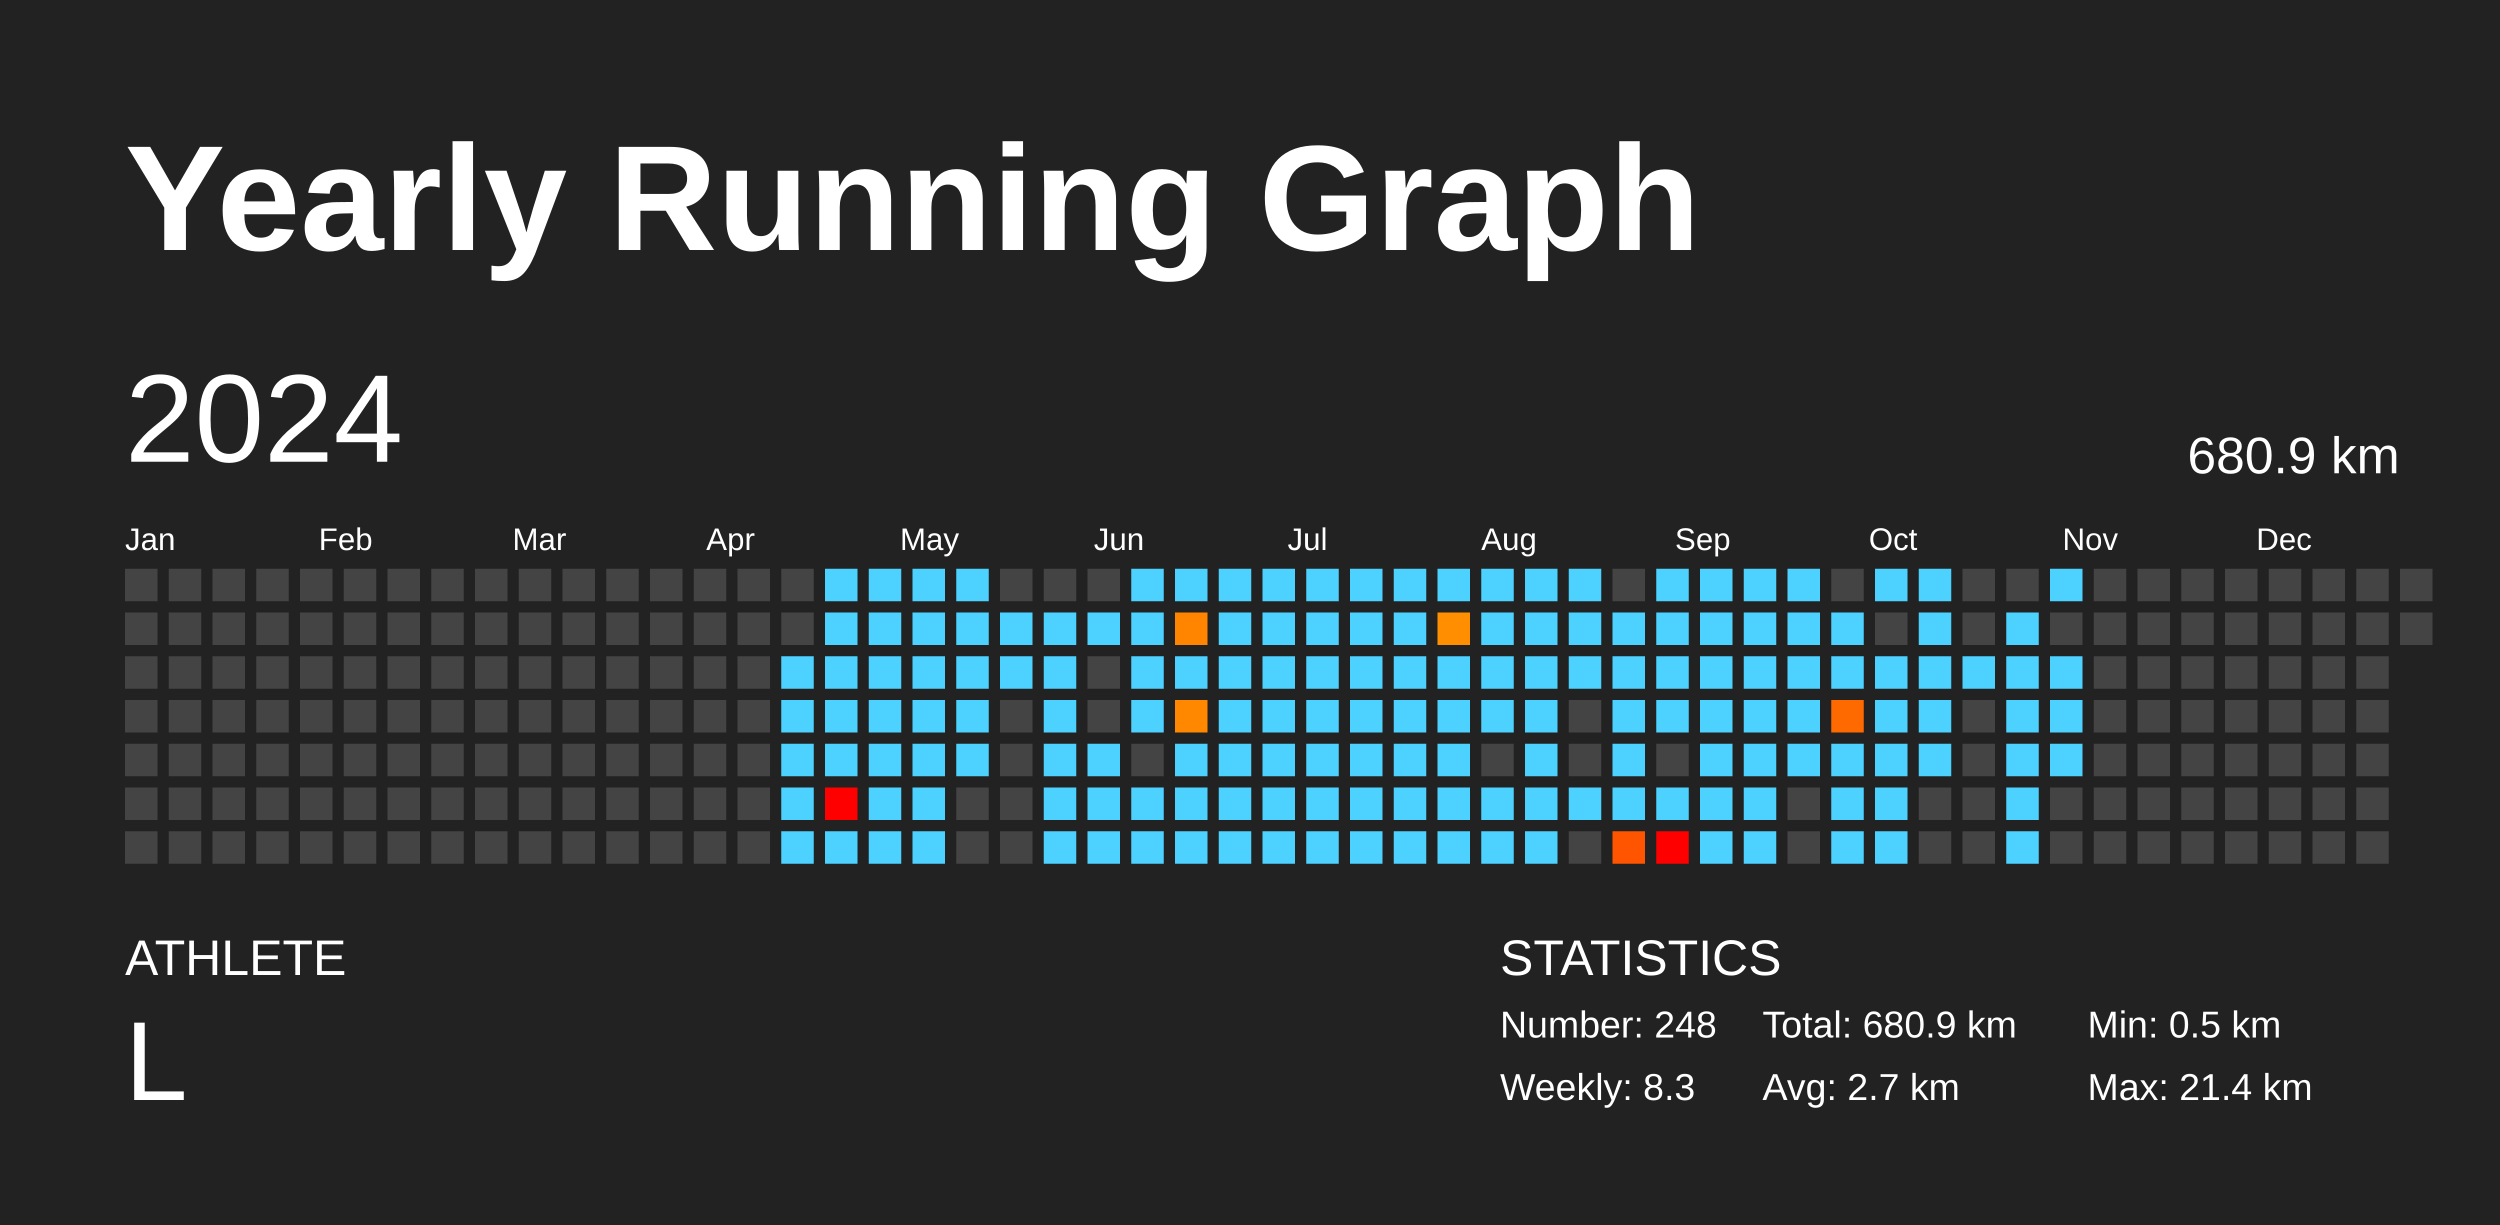
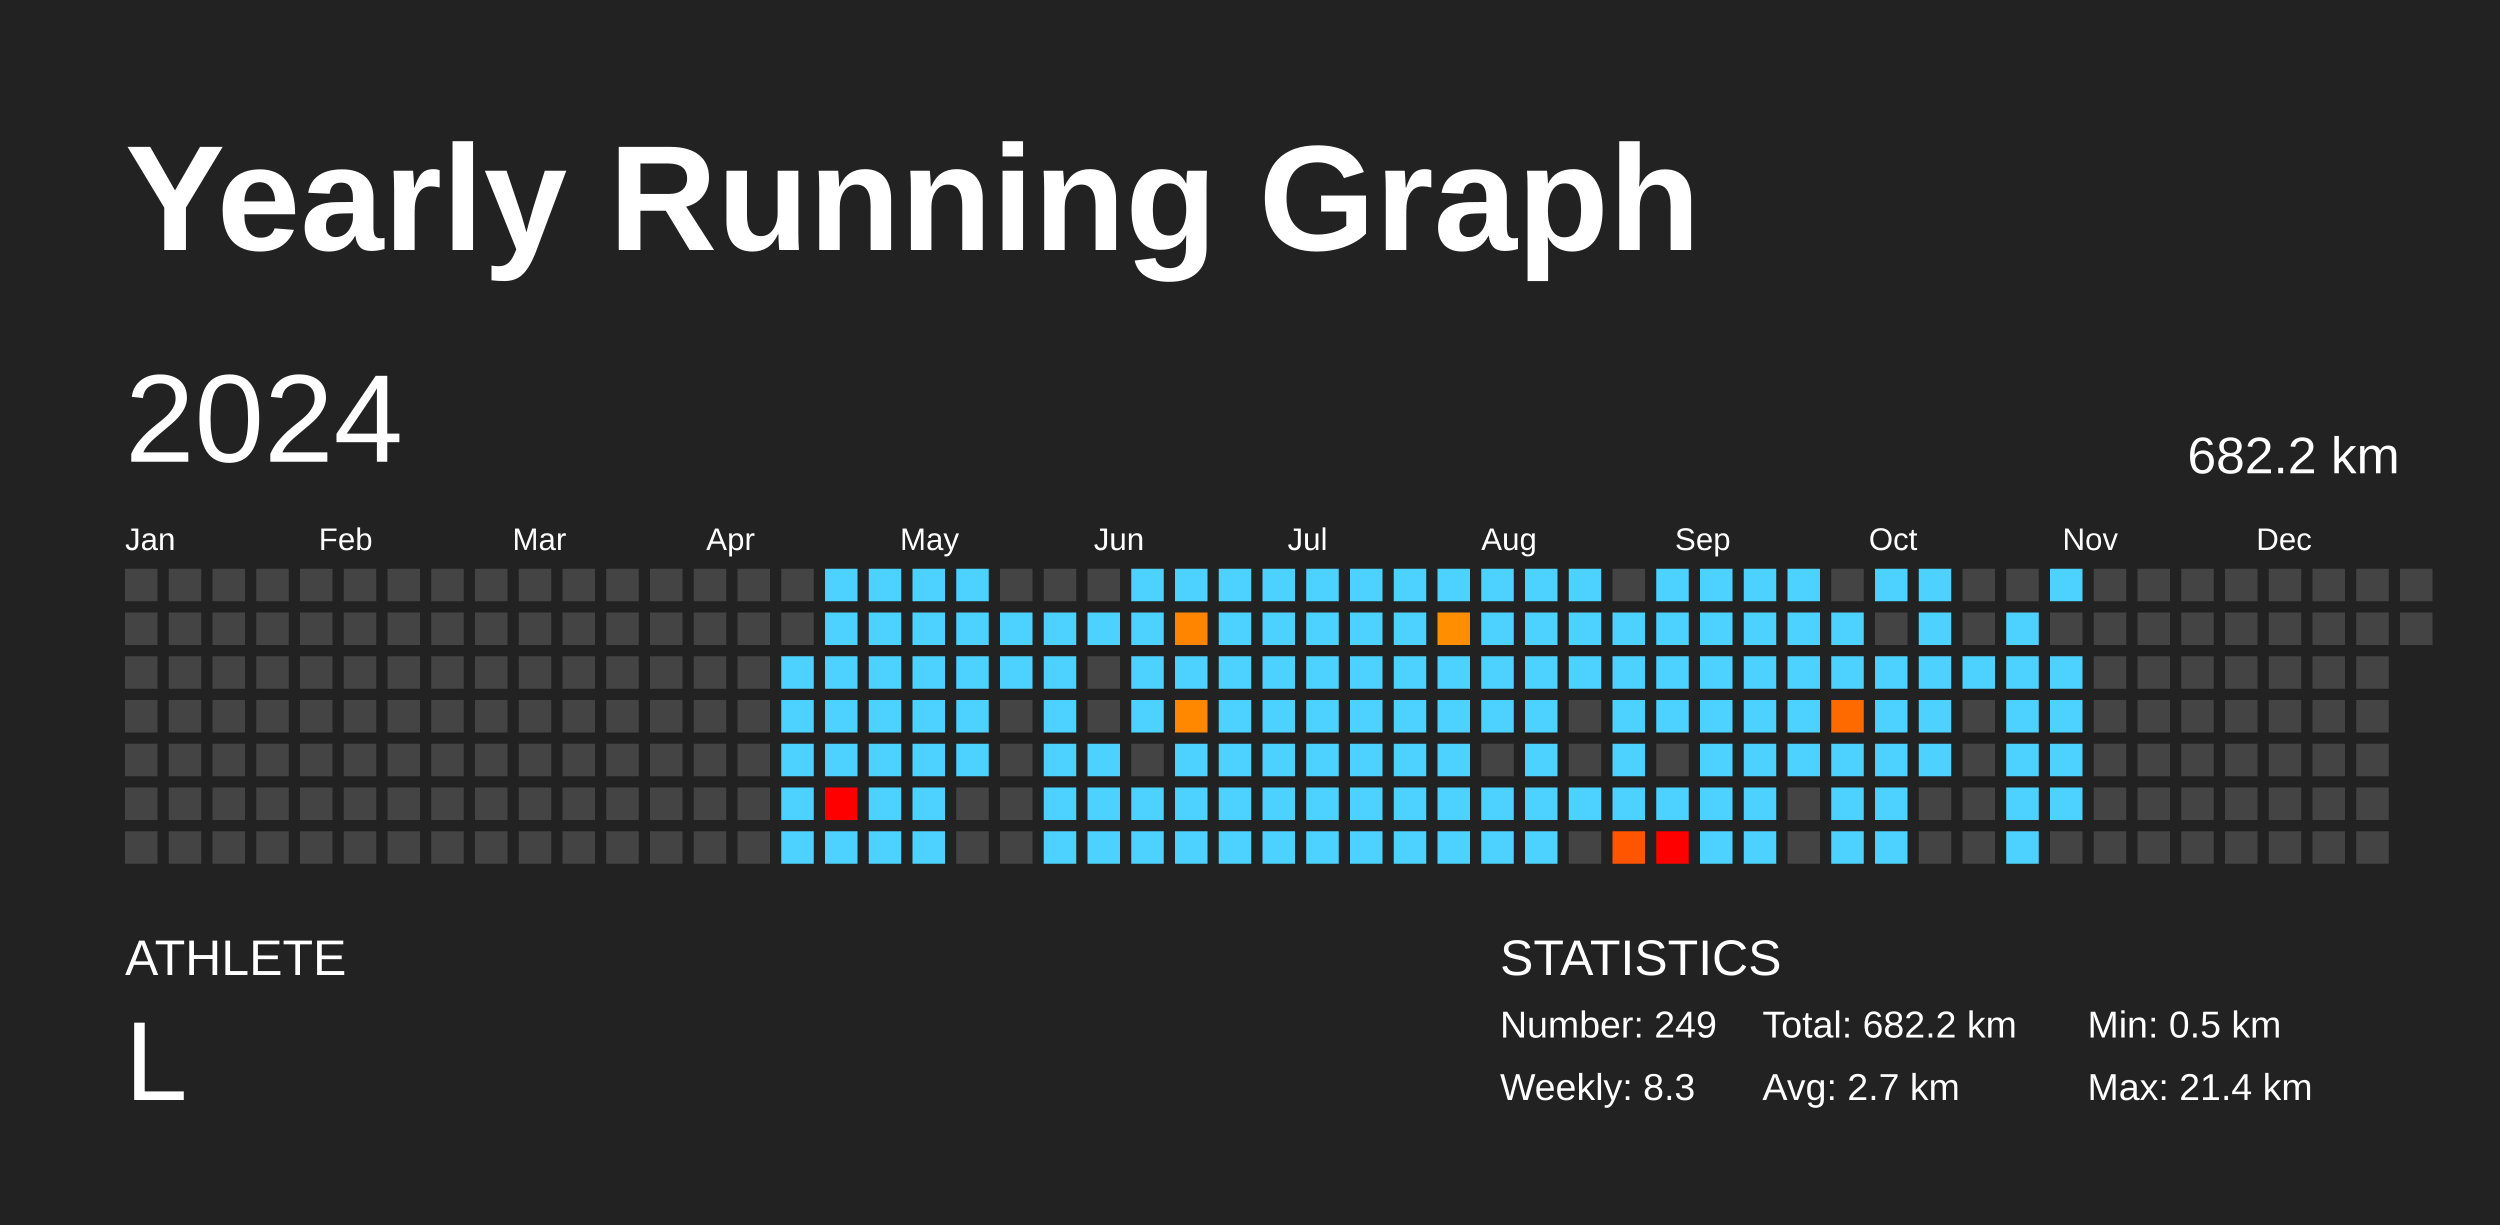
<svg xmlns="http://www.w3.org/2000/svg" baseProfile="full" height="98mm" version="1.1" viewBox="0,0,200,98" width="200mm">
  <defs />
  <rect fill="#222222" height="98" width="200" x="0" y="0" />
  <text fill="#FFFFFF" style="font-size:12px; font-family:Arial; font-weight:bold;" x="10" y="20">Yearly Running Graph</text>
  <text fill="#FFFFFF" style="font-size:4px; font-family:Arial" x="10" y="78">ATHLETE</text>
  <text fill="#FFFFFF" style="font-size:9px; font-family:Arial" x="10" y="88">L</text>
  <text fill="#FFFFFF" style="font-size:4px; font-family:Arial" x="120" y="78">STATISTICS</text>
-   <text fill="#FFFFFF" style="font-size:3px; font-family:Arial" x="120" y="83">Number: 248</text>
+   <text fill="#FFFFFF" style="font-size:3px; font-family:Arial" x="120" y="83">Number: 249</text>
  <text fill="#FFFFFF" style="font-size:3px; font-family:Arial" x="120" y="88">Weekly: 8.3</text>
-   <text fill="#FFFFFF" style="font-size:3px; font-family:Arial" x="141" y="83">Total: 680.9 km</text>
+   <text fill="#FFFFFF" style="font-size:3px; font-family:Arial" x="141" y="83">Total: 682.2 km</text>
  <text fill="#FFFFFF" style="font-size:3px; font-family:Arial" x="141" y="88">Avg: 2.7 km</text>
  <text fill="#FFFFFF" style="font-size:3px; font-family:Arial" x="167" y="83">Min: 0.5 km</text>
  <text fill="#FFFFFF" style="font-size:3px; font-family:Arial" x="167" y="88">Max: 21.4 km</text>
  <text dominant-baseline="hanging" fill="#FFFFFF" style="font-size:10.0px; font-family:Arial;" x="10" y="30">2024</text>
-   <text dominant-baseline="hanging" fill="#FFFFFF" style="font-size:4.125px; font-family:Arial;" x="175" y="35">680.9 km</text>
+   <text dominant-baseline="hanging" fill="#FFFFFF" style="font-size:4.125px; font-family:Arial;" x="175" y="35">682.2 km</text>
  <text fill="#FFFFFF" style="font-size:2.5px; font-family:Arial" x="10.0" y="44">Jan</text>
  <text fill="#FFFFFF" style="font-size:2.5px; font-family:Arial" x="25.5" y="44">Feb</text>
  <text fill="#FFFFFF" style="font-size:2.5px; font-family:Arial" x="41.0" y="44">Mar</text>
  <text fill="#FFFFFF" style="font-size:2.5px; font-family:Arial" x="56.5" y="44">Apr</text>
  <text fill="#FFFFFF" style="font-size:2.5px; font-family:Arial" x="72.0" y="44">May</text>
  <text fill="#FFFFFF" style="font-size:2.5px; font-family:Arial" x="87.5" y="44">Jun</text>
  <text fill="#FFFFFF" style="font-size:2.5px; font-family:Arial" x="103.0" y="44">Jul</text>
  <text fill="#FFFFFF" style="font-size:2.5px; font-family:Arial" x="118.5" y="44">Aug</text>
  <text fill="#FFFFFF" style="font-size:2.5px; font-family:Arial" x="134.0" y="44">Sep</text>
  <text fill="#FFFFFF" style="font-size:2.5px; font-family:Arial" x="149.5" y="44">Oct</text>
  <text fill="#FFFFFF" style="font-size:2.5px; font-family:Arial" x="165.0" y="44">Nov</text>
  <text fill="#FFFFFF" style="font-size:2.5px; font-family:Arial" x="180.5" y="44">Dec</text>
  <rect fill="#444444" height="2.6" width="2.6" x="10.0" y="45.5" />
  <rect fill="#444444" height="2.6" width="2.6" x="10.0" y="49.0" />
  <rect fill="#444444" height="2.6" width="2.6" x="10.0" y="52.5" />
  <rect fill="#444444" height="2.6" width="2.6" x="10.0" y="56.0" />
  <rect fill="#444444" height="2.6" width="2.6" x="10.0" y="59.5" />
  <rect fill="#444444" height="2.6" width="2.6" x="10.0" y="63.0" />
  <rect fill="#444444" height="2.6" width="2.6" x="10.0" y="66.5" />
  <rect fill="#444444" height="2.6" width="2.6" x="13.5" y="45.5" />
  <rect fill="#444444" height="2.6" width="2.6" x="13.5" y="49.0" />
  <rect fill="#444444" height="2.6" width="2.6" x="13.5" y="52.5" />
  <rect fill="#444444" height="2.6" width="2.6" x="13.5" y="56.0" />
  <rect fill="#444444" height="2.6" width="2.6" x="13.5" y="59.5" />
  <rect fill="#444444" height="2.6" width="2.6" x="13.5" y="63.0" />
  <rect fill="#444444" height="2.6" width="2.6" x="13.5" y="66.5" />
  <rect fill="#444444" height="2.6" width="2.6" x="17.0" y="45.5" />
  <rect fill="#444444" height="2.6" width="2.6" x="17.0" y="49.0" />
  <rect fill="#444444" height="2.6" width="2.6" x="17.0" y="52.5" />
  <rect fill="#444444" height="2.6" width="2.6" x="17.0" y="56.0" />
  <rect fill="#444444" height="2.6" width="2.6" x="17.0" y="59.5" />
  <rect fill="#444444" height="2.6" width="2.6" x="17.0" y="63.0" />
  <rect fill="#444444" height="2.6" width="2.6" x="17.0" y="66.5" />
  <rect fill="#444444" height="2.6" width="2.6" x="20.5" y="45.5" />
  <rect fill="#444444" height="2.6" width="2.6" x="20.5" y="49.0" />
  <rect fill="#444444" height="2.6" width="2.6" x="20.5" y="52.5" />
  <rect fill="#444444" height="2.6" width="2.6" x="20.5" y="56.0" />
  <rect fill="#444444" height="2.6" width="2.6" x="20.5" y="59.5" />
  <rect fill="#444444" height="2.6" width="2.6" x="20.5" y="63.0" />
  <rect fill="#444444" height="2.6" width="2.6" x="20.5" y="66.5" />
  <rect fill="#444444" height="2.6" width="2.6" x="24.0" y="45.5" />
  <rect fill="#444444" height="2.6" width="2.6" x="24.0" y="49.0" />
  <rect fill="#444444" height="2.6" width="2.6" x="24.0" y="52.5" />
  <rect fill="#444444" height="2.6" width="2.6" x="24.0" y="56.0" />
  <rect fill="#444444" height="2.6" width="2.6" x="24.0" y="59.5" />
  <rect fill="#444444" height="2.6" width="2.6" x="24.0" y="63.0" />
  <rect fill="#444444" height="2.6" width="2.6" x="24.0" y="66.5" />
  <rect fill="#444444" height="2.6" width="2.6" x="27.5" y="45.5" />
  <rect fill="#444444" height="2.6" width="2.6" x="27.5" y="49.0" />
  <rect fill="#444444" height="2.6" width="2.6" x="27.5" y="52.5" />
  <rect fill="#444444" height="2.6" width="2.6" x="27.5" y="56.0" />
  <rect fill="#444444" height="2.6" width="2.6" x="27.5" y="59.5" />
  <rect fill="#444444" height="2.6" width="2.6" x="27.5" y="63.0" />
  <rect fill="#444444" height="2.6" width="2.6" x="27.5" y="66.5" />
  <rect fill="#444444" height="2.6" width="2.6" x="31.0" y="45.5" />
  <rect fill="#444444" height="2.6" width="2.6" x="31.0" y="49.0" />
  <rect fill="#444444" height="2.6" width="2.6" x="31.0" y="52.5" />
  <rect fill="#444444" height="2.6" width="2.6" x="31.0" y="56.0" />
  <rect fill="#444444" height="2.6" width="2.6" x="31.0" y="59.5" />
  <rect fill="#444444" height="2.6" width="2.6" x="31.0" y="63.0" />
  <rect fill="#444444" height="2.6" width="2.6" x="31.0" y="66.5" />
  <rect fill="#444444" height="2.6" width="2.6" x="34.5" y="45.5" />
  <rect fill="#444444" height="2.6" width="2.6" x="34.5" y="49.0" />
  <rect fill="#444444" height="2.6" width="2.6" x="34.5" y="52.5" />
  <rect fill="#444444" height="2.6" width="2.6" x="34.5" y="56.0" />
  <rect fill="#444444" height="2.6" width="2.6" x="34.5" y="59.5" />
  <rect fill="#444444" height="2.6" width="2.6" x="34.5" y="63.0" />
  <rect fill="#444444" height="2.6" width="2.6" x="34.5" y="66.5" />
  <rect fill="#444444" height="2.6" width="2.6" x="38.0" y="45.5" />
  <rect fill="#444444" height="2.6" width="2.6" x="38.0" y="49.0" />
  <rect fill="#444444" height="2.6" width="2.6" x="38.0" y="52.5" />
  <rect fill="#444444" height="2.6" width="2.6" x="38.0" y="56.0" />
  <rect fill="#444444" height="2.6" width="2.6" x="38.0" y="59.5" />
  <rect fill="#444444" height="2.6" width="2.6" x="38.0" y="63.0" />
  <rect fill="#444444" height="2.6" width="2.6" x="38.0" y="66.5" />
  <rect fill="#444444" height="2.6" width="2.6" x="41.5" y="45.5" />
  <rect fill="#444444" height="2.6" width="2.6" x="41.5" y="49.0" />
  <rect fill="#444444" height="2.6" width="2.6" x="41.5" y="52.5" />
  <rect fill="#444444" height="2.6" width="2.6" x="41.5" y="56.0" />
  <rect fill="#444444" height="2.6" width="2.6" x="41.5" y="59.5" />
  <rect fill="#444444" height="2.6" width="2.6" x="41.5" y="63.0" />
  <rect fill="#444444" height="2.6" width="2.6" x="41.5" y="66.5" />
  <rect fill="#444444" height="2.6" width="2.6" x="45.0" y="45.5" />
  <rect fill="#444444" height="2.6" width="2.6" x="45.0" y="49.0" />
  <rect fill="#444444" height="2.6" width="2.6" x="45.0" y="52.5" />
  <rect fill="#444444" height="2.6" width="2.6" x="45.0" y="56.0" />
  <rect fill="#444444" height="2.6" width="2.6" x="45.0" y="59.5" />
  <rect fill="#444444" height="2.6" width="2.6" x="45.0" y="63.0" />
  <rect fill="#444444" height="2.6" width="2.6" x="45.0" y="66.5" />
  <rect fill="#444444" height="2.6" width="2.6" x="48.5" y="45.5" />
  <rect fill="#444444" height="2.6" width="2.6" x="48.5" y="49.0" />
  <rect fill="#444444" height="2.6" width="2.6" x="48.5" y="52.5" />
  <rect fill="#444444" height="2.6" width="2.6" x="48.5" y="56.0" />
  <rect fill="#444444" height="2.6" width="2.6" x="48.5" y="59.5" />
  <rect fill="#444444" height="2.6" width="2.6" x="48.5" y="63.0" />
  <rect fill="#444444" height="2.6" width="2.6" x="48.5" y="66.5" />
  <rect fill="#444444" height="2.6" width="2.6" x="52.0" y="45.5" />
  <rect fill="#444444" height="2.6" width="2.6" x="52.0" y="49.0" />
  <rect fill="#444444" height="2.6" width="2.6" x="52.0" y="52.5" />
  <rect fill="#444444" height="2.6" width="2.6" x="52.0" y="56.0" />
  <rect fill="#444444" height="2.6" width="2.6" x="52.0" y="59.5" />
  <rect fill="#444444" height="2.6" width="2.6" x="52.0" y="63.0" />
  <rect fill="#444444" height="2.6" width="2.6" x="52.0" y="66.5" />
  <rect fill="#444444" height="2.6" width="2.6" x="55.5" y="45.5" />
  <rect fill="#444444" height="2.6" width="2.6" x="55.5" y="49.0" />
  <rect fill="#444444" height="2.6" width="2.6" x="55.5" y="52.5" />
  <rect fill="#444444" height="2.6" width="2.6" x="55.5" y="56.0" />
  <rect fill="#444444" height="2.6" width="2.6" x="55.5" y="59.5" />
  <rect fill="#444444" height="2.6" width="2.6" x="55.5" y="63.0" />
  <rect fill="#444444" height="2.6" width="2.6" x="55.5" y="66.5" />
  <rect fill="#444444" height="2.6" width="2.6" x="59.0" y="45.5" />
  <rect fill="#444444" height="2.6" width="2.6" x="59.0" y="49.0" />
  <rect fill="#444444" height="2.6" width="2.6" x="59.0" y="52.5" />
  <rect fill="#444444" height="2.6" width="2.6" x="59.0" y="56.0" />
  <rect fill="#444444" height="2.6" width="2.6" x="59.0" y="59.5" />
  <rect fill="#444444" height="2.6" width="2.6" x="59.0" y="63.0" />
  <rect fill="#444444" height="2.6" width="2.6" x="59.0" y="66.5" />
  <rect fill="#444444" height="2.6" width="2.6" x="62.5" y="45.5" />
  <rect fill="#444444" height="2.6" width="2.6" x="62.5" y="49.0" />
  <rect fill="#4dd2ff" height="2.6" width="2.6" x="62.5" y="52.5" />
  <rect fill="#4dd2ff" height="2.6" width="2.6" x="62.5" y="56.0" />
  <rect fill="#4dd2ff" height="2.6" width="2.6" x="62.5" y="59.5" />
  <rect fill="#4dd2ff" height="2.6" width="2.6" x="62.5" y="63.0" />
  <rect fill="#4dd2ff" height="2.6" width="2.6" x="62.5" y="66.5" />
  <rect fill="#4dd2ff" height="2.6" width="2.6" x="66.0" y="45.5" />
  <rect fill="#4dd2ff" height="2.6" width="2.6" x="66.0" y="49.0" />
  <rect fill="#4dd2ff" height="2.6" width="2.6" x="66.0" y="52.5" />
  <rect fill="#4dd2ff" height="2.6" width="2.6" x="66.0" y="56.0" />
  <rect fill="#4dd2ff" height="2.6" width="2.6" x="66.0" y="59.5" />
  <rect fill="red" height="2.6" width="2.6" x="66.0" y="63.0" />
  <rect fill="#4dd2ff" height="2.6" width="2.6" x="66.0" y="66.5" />
  <rect fill="#4dd2ff" height="2.6" width="2.6" x="69.5" y="45.5" />
  <rect fill="#4dd2ff" height="2.6" width="2.6" x="69.5" y="49.0" />
  <rect fill="#4dd2ff" height="2.6" width="2.6" x="69.5" y="52.5" />
  <rect fill="#4dd2ff" height="2.6" width="2.6" x="69.5" y="56.0" />
  <rect fill="#4dd2ff" height="2.6" width="2.6" x="69.5" y="59.5" />
  <rect fill="#4dd2ff" height="2.6" width="2.6" x="69.5" y="63.0" />
  <rect fill="#4dd2ff" height="2.6" width="2.6" x="69.5" y="66.5" />
  <rect fill="#4dd2ff" height="2.6" width="2.6" x="73.0" y="45.5" />
  <rect fill="#4dd2ff" height="2.6" width="2.6" x="73.0" y="49.0" />
  <rect fill="#4dd2ff" height="2.6" width="2.6" x="73.0" y="52.5" />
  <rect fill="#4dd2ff" height="2.6" width="2.6" x="73.0" y="56.0" />
  <rect fill="#4dd2ff" height="2.6" width="2.6" x="73.0" y="59.5" />
  <rect fill="#4dd2ff" height="2.6" width="2.6" x="73.0" y="63.0" />
  <rect fill="#4dd2ff" height="2.6" width="2.6" x="73.0" y="66.5" />
  <rect fill="#4dd2ff" height="2.6" width="2.6" x="76.5" y="45.5" />
  <rect fill="#4dd2ff" height="2.6" width="2.6" x="76.5" y="49.0" />
  <rect fill="#4dd2ff" height="2.6" width="2.6" x="76.5" y="52.5" />
  <rect fill="#4dd2ff" height="2.6" width="2.6" x="76.5" y="56.0" />
  <rect fill="#4dd2ff" height="2.6" width="2.6" x="76.5" y="59.5" />
  <rect fill="#444444" height="2.6" width="2.6" x="76.5" y="63.0" />
  <rect fill="#444444" height="2.6" width="2.6" x="76.5" y="66.5" />
  <rect fill="#444444" height="2.6" width="2.6" x="80.0" y="45.5" />
  <rect fill="#4dd2ff" height="2.6" width="2.6" x="80.0" y="49.0" />
  <rect fill="#4dd2ff" height="2.6" width="2.6" x="80.0" y="52.5" />
  <rect fill="#444444" height="2.6" width="2.6" x="80.0" y="56.0" />
  <rect fill="#444444" height="2.6" width="2.6" x="80.0" y="59.5" />
  <rect fill="#444444" height="2.6" width="2.6" x="80.0" y="63.0" />
  <rect fill="#444444" height="2.6" width="2.6" x="80.0" y="66.5" />
  <rect fill="#444444" height="2.6" width="2.6" x="83.5" y="45.5" />
  <rect fill="#4dd2ff" height="2.6" width="2.6" x="83.5" y="49.0" />
  <rect fill="#4dd2ff" height="2.6" width="2.6" x="83.5" y="52.5" />
  <rect fill="#4dd2ff" height="2.6" width="2.6" x="83.5" y="56.0" />
  <rect fill="#4dd2ff" height="2.6" width="2.6" x="83.5" y="59.5" />
  <rect fill="#4dd2ff" height="2.6" width="2.6" x="83.5" y="63.0" />
  <rect fill="#4dd2ff" height="2.6" width="2.6" x="83.5" y="66.5" />
  <rect fill="#444444" height="2.6" width="2.6" x="87.0" y="45.5" />
  <rect fill="#4dd2ff" height="2.6" width="2.6" x="87.0" y="49.0" />
  <rect fill="#444444" height="2.6" width="2.6" x="87.0" y="52.5" />
  <rect fill="#444444" height="2.6" width="2.6" x="87.0" y="56.0" />
  <rect fill="#4dd2ff" height="2.6" width="2.6" x="87.0" y="59.5" />
  <rect fill="#4dd2ff" height="2.6" width="2.6" x="87.0" y="63.0" />
  <rect fill="#4dd2ff" height="2.6" width="2.6" x="87.0" y="66.5" />
  <rect fill="#4dd2ff" height="2.6" width="2.6" x="90.5" y="45.5" />
  <rect fill="#4dd2ff" height="2.6" width="2.6" x="90.5" y="49.0" />
  <rect fill="#4dd2ff" height="2.6" width="2.6" x="90.5" y="52.5" />
  <rect fill="#4dd2ff" height="2.6" width="2.6" x="90.5" y="56.0" />
  <rect fill="#444444" height="2.6" width="2.6" x="90.5" y="59.5" />
  <rect fill="#4dd2ff" height="2.6" width="2.6" x="90.5" y="63.0" />
  <rect fill="#4dd2ff" height="2.6" width="2.6" x="90.5" y="66.5" />
  <rect fill="#4dd2ff" height="2.6" width="2.6" x="94.0" y="45.5" />
  <rect fill="#ff8500" height="2.6" width="2.6" x="94.0" y="49.0" />
  <rect fill="#4dd2ff" height="2.6" width="2.6" x="94.0" y="52.5" />
  <rect fill="#ff8800" height="2.6" width="2.6" x="94.0" y="56.0" />
  <rect fill="#4dd2ff" height="2.6" width="2.6" x="94.0" y="59.5" />
  <rect fill="#4dd2ff" height="2.6" width="2.6" x="94.0" y="63.0" />
  <rect fill="#4dd2ff" height="2.6" width="2.6" x="94.0" y="66.5" />
  <rect fill="#4dd2ff" height="2.6" width="2.6" x="97.5" y="45.5" />
  <rect fill="#4dd2ff" height="2.6" width="2.6" x="97.5" y="49.0" />
  <rect fill="#4dd2ff" height="2.6" width="2.6" x="97.5" y="52.5" />
  <rect fill="#4dd2ff" height="2.6" width="2.6" x="97.5" y="56.0" />
  <rect fill="#4dd2ff" height="2.6" width="2.6" x="97.5" y="59.5" />
  <rect fill="#4dd2ff" height="2.6" width="2.6" x="97.5" y="63.0" />
  <rect fill="#4dd2ff" height="2.6" width="2.6" x="97.5" y="66.5" />
  <rect fill="#4dd2ff" height="2.6" width="2.6" x="101.0" y="45.5" />
  <rect fill="#4dd2ff" height="2.6" width="2.6" x="101.0" y="49.0" />
  <rect fill="#4dd2ff" height="2.6" width="2.6" x="101.0" y="52.5" />
  <rect fill="#4dd2ff" height="2.6" width="2.6" x="101.0" y="56.0" />
  <rect fill="#4dd2ff" height="2.6" width="2.6" x="101.0" y="59.5" />
  <rect fill="#4dd2ff" height="2.6" width="2.6" x="101.0" y="63.0" />
  <rect fill="#4dd2ff" height="2.6" width="2.6" x="101.0" y="66.5" />
  <rect fill="#4dd2ff" height="2.6" width="2.6" x="104.5" y="45.5" />
  <rect fill="#4dd2ff" height="2.6" width="2.6" x="104.5" y="49.0" />
  <rect fill="#4dd2ff" height="2.6" width="2.6" x="104.5" y="52.5" />
  <rect fill="#4dd2ff" height="2.6" width="2.6" x="104.5" y="56.0" />
  <rect fill="#4dd2ff" height="2.6" width="2.6" x="104.5" y="59.5" />
  <rect fill="#4dd2ff" height="2.6" width="2.6" x="104.5" y="63.0" />
  <rect fill="#4dd2ff" height="2.6" width="2.6" x="104.5" y="66.5" />
  <rect fill="#4dd2ff" height="2.6" width="2.6" x="108.0" y="45.5" />
  <rect fill="#4dd2ff" height="2.6" width="2.6" x="108.0" y="49.0" />
  <rect fill="#4dd2ff" height="2.6" width="2.6" x="108.0" y="52.5" />
  <rect fill="#4dd2ff" height="2.6" width="2.6" x="108.0" y="56.0" />
  <rect fill="#4dd2ff" height="2.6" width="2.6" x="108.0" y="59.5" />
  <rect fill="#4dd2ff" height="2.6" width="2.6" x="108.0" y="63.0" />
  <rect fill="#4dd2ff" height="2.6" width="2.6" x="108.0" y="66.5" />
  <rect fill="#4dd2ff" height="2.6" width="2.6" x="111.5" y="45.5" />
  <rect fill="#4dd2ff" height="2.6" width="2.6" x="111.5" y="49.0" />
  <rect fill="#4dd2ff" height="2.6" width="2.6" x="111.5" y="52.5" />
  <rect fill="#4dd2ff" height="2.6" width="2.6" x="111.5" y="56.0" />
  <rect fill="#4dd2ff" height="2.6" width="2.6" x="111.5" y="59.5" />
  <rect fill="#4dd2ff" height="2.6" width="2.6" x="111.5" y="63.0" />
  <rect fill="#4dd2ff" height="2.6" width="2.6" x="111.5" y="66.5" />
  <rect fill="#4dd2ff" height="2.6" width="2.6" x="115.0" y="45.5" />
  <rect fill="#ff8f00" height="2.6" width="2.6" x="115.0" y="49.0" />
  <rect fill="#4dd2ff" height="2.6" width="2.6" x="115.0" y="52.5" />
  <rect fill="#4dd2ff" height="2.6" width="2.6" x="115.0" y="56.0" />
  <rect fill="#4dd2ff" height="2.6" width="2.6" x="115.0" y="59.5" />
  <rect fill="#4dd2ff" height="2.6" width="2.6" x="115.0" y="63.0" />
  <rect fill="#4dd2ff" height="2.6" width="2.6" x="115.0" y="66.5" />
  <rect fill="#4dd2ff" height="2.6" width="2.6" x="118.5" y="45.5" />
  <rect fill="#4dd2ff" height="2.6" width="2.6" x="118.5" y="49.0" />
  <rect fill="#4dd2ff" height="2.6" width="2.6" x="118.5" y="52.5" />
  <rect fill="#4dd2ff" height="2.6" width="2.6" x="118.5" y="56.0" />
  <rect fill="#444444" height="2.6" width="2.6" x="118.5" y="59.5" />
  <rect fill="#4dd2ff" height="2.6" width="2.6" x="118.5" y="63.0" />
  <rect fill="#4dd2ff" height="2.6" width="2.6" x="118.5" y="66.5" />
  <rect fill="#4dd2ff" height="2.6" width="2.6" x="122.0" y="45.5" />
  <rect fill="#4dd2ff" height="2.6" width="2.6" x="122.0" y="49.0" />
  <rect fill="#4dd2ff" height="2.6" width="2.6" x="122.0" y="52.5" />
  <rect fill="#4dd2ff" height="2.6" width="2.6" x="122.0" y="56.0" />
  <rect fill="#4dd2ff" height="2.6" width="2.6" x="122.0" y="59.5" />
  <rect fill="#4dd2ff" height="2.6" width="2.6" x="122.0" y="63.0" />
  <rect fill="#4dd2ff" height="2.6" width="2.6" x="122.0" y="66.5" />
  <rect fill="#4dd2ff" height="2.6" width="2.6" x="125.5" y="45.5" />
  <rect fill="#4dd2ff" height="2.6" width="2.6" x="125.5" y="49.0" />
  <rect fill="#4dd2ff" height="2.6" width="2.6" x="125.5" y="52.5" />
  <rect fill="#444444" height="2.6" width="2.6" x="125.5" y="56.0" />
  <rect fill="#444444" height="2.6" width="2.6" x="125.5" y="59.5" />
  <rect fill="#4dd2ff" height="2.6" width="2.6" x="125.5" y="63.0" />
  <rect fill="#444444" height="2.6" width="2.6" x="125.5" y="66.5" />
  <rect fill="#444444" height="2.6" width="2.6" x="129.0" y="45.5" />
  <rect fill="#4dd2ff" height="2.6" width="2.6" x="129.0" y="49.0" />
  <rect fill="#4dd2ff" height="2.6" width="2.6" x="129.0" y="52.5" />
  <rect fill="#4dd2ff" height="2.6" width="2.6" x="129.0" y="56.0" />
  <rect fill="#4dd2ff" height="2.6" width="2.6" x="129.0" y="59.5" />
  <rect fill="#4dd2ff" height="2.6" width="2.6" x="129.0" y="63.0" />
  <rect fill="#ff5500" height="2.6" width="2.6" x="129.0" y="66.5" />
  <rect fill="#4dd2ff" height="2.6" width="2.6" x="132.5" y="45.5" />
  <rect fill="#4dd2ff" height="2.6" width="2.6" x="132.5" y="49.0" />
  <rect fill="#4dd2ff" height="2.6" width="2.6" x="132.5" y="52.5" />
  <rect fill="#4dd2ff" height="2.6" width="2.6" x="132.5" y="56.0" />
  <rect fill="#444444" height="2.6" width="2.6" x="132.5" y="59.5" />
  <rect fill="#4dd2ff" height="2.6" width="2.6" x="132.5" y="63.0" />
  <rect fill="red" height="2.6" width="2.6" x="132.5" y="66.5" />
  <rect fill="#4dd2ff" height="2.6" width="2.6" x="136.0" y="45.5" />
  <rect fill="#4dd2ff" height="2.6" width="2.6" x="136.0" y="49.0" />
  <rect fill="#4dd2ff" height="2.6" width="2.6" x="136.0" y="52.5" />
  <rect fill="#4dd2ff" height="2.6" width="2.6" x="136.0" y="56.0" />
  <rect fill="#4dd2ff" height="2.6" width="2.6" x="136.0" y="59.5" />
  <rect fill="#4dd2ff" height="2.6" width="2.6" x="136.0" y="63.0" />
  <rect fill="#4dd2ff" height="2.6" width="2.6" x="136.0" y="66.5" />
  <rect fill="#4dd2ff" height="2.6" width="2.6" x="139.5" y="45.5" />
  <rect fill="#4dd2ff" height="2.6" width="2.6" x="139.5" y="49.0" />
  <rect fill="#4dd2ff" height="2.6" width="2.6" x="139.5" y="52.5" />
  <rect fill="#4dd2ff" height="2.6" width="2.6" x="139.5" y="56.0" />
  <rect fill="#4dd2ff" height="2.6" width="2.6" x="139.5" y="59.5" />
  <rect fill="#4dd2ff" height="2.6" width="2.6" x="139.5" y="63.0" />
  <rect fill="#4dd2ff" height="2.6" width="2.6" x="139.5" y="66.5" />
  <rect fill="#4dd2ff" height="2.6" width="2.6" x="143.0" y="45.5" />
  <rect fill="#4dd2ff" height="2.6" width="2.6" x="143.0" y="49.0" />
  <rect fill="#4dd2ff" height="2.6" width="2.6" x="143.0" y="52.5" />
  <rect fill="#4dd2ff" height="2.6" width="2.6" x="143.0" y="56.0" />
  <rect fill="#4dd2ff" height="2.6" width="2.6" x="143.0" y="59.5" />
  <rect fill="#444444" height="2.6" width="2.6" x="143.0" y="63.0" />
  <rect fill="#444444" height="2.6" width="2.6" x="143.0" y="66.5" />
  <rect fill="#444444" height="2.6" width="2.6" x="146.5" y="45.5" />
  <rect fill="#4dd2ff" height="2.6" width="2.6" x="146.5" y="49.0" />
  <rect fill="#4dd2ff" height="2.6" width="2.6" x="146.5" y="52.5" />
  <rect fill="#ff6a00" height="2.6" width="2.6" x="146.5" y="56.0" />
  <rect fill="#4dd2ff" height="2.6" width="2.6" x="146.5" y="59.5" />
  <rect fill="#4dd2ff" height="2.6" width="2.6" x="146.5" y="63.0" />
  <rect fill="#4dd2ff" height="2.6" width="2.6" x="146.5" y="66.5" />
  <rect fill="#4dd2ff" height="2.6" width="2.6" x="150.0" y="45.5" />
  <rect fill="#444444" height="2.6" width="2.6" x="150.0" y="49.0" />
  <rect fill="#4dd2ff" height="2.6" width="2.6" x="150.0" y="52.5" />
  <rect fill="#4dd2ff" height="2.6" width="2.6" x="150.0" y="56.0" />
  <rect fill="#4dd2ff" height="2.6" width="2.6" x="150.0" y="59.5" />
  <rect fill="#4dd2ff" height="2.6" width="2.6" x="150.0" y="63.0" />
  <rect fill="#4dd2ff" height="2.6" width="2.6" x="150.0" y="66.5" />
  <rect fill="#4dd2ff" height="2.6" width="2.6" x="153.5" y="45.5" />
  <rect fill="#4dd2ff" height="2.6" width="2.6" x="153.5" y="49.0" />
  <rect fill="#4dd2ff" height="2.6" width="2.6" x="153.5" y="52.5" />
  <rect fill="#4dd2ff" height="2.6" width="2.6" x="153.5" y="56.0" />
  <rect fill="#4dd2ff" height="2.6" width="2.6" x="153.5" y="59.5" />
  <rect fill="#444444" height="2.6" width="2.6" x="153.5" y="63.0" />
  <rect fill="#444444" height="2.6" width="2.6" x="153.5" y="66.5" />
  <rect fill="#444444" height="2.6" width="2.6" x="157.0" y="45.5" />
  <rect fill="#444444" height="2.6" width="2.6" x="157.0" y="49.0" />
  <rect fill="#4dd2ff" height="2.6" width="2.6" x="157.0" y="52.5" />
  <rect fill="#444444" height="2.6" width="2.6" x="157.0" y="56.0" />
  <rect fill="#444444" height="2.6" width="2.6" x="157.0" y="59.5" />
  <rect fill="#444444" height="2.6" width="2.6" x="157.0" y="63.0" />
  <rect fill="#444444" height="2.6" width="2.6" x="157.0" y="66.5" />
  <rect fill="#444444" height="2.6" width="2.6" x="160.5" y="45.5" />
  <rect fill="#4dd2ff" height="2.6" width="2.6" x="160.5" y="49.0" />
  <rect fill="#4dd2ff" height="2.6" width="2.6" x="160.5" y="52.5" />
  <rect fill="#4dd2ff" height="2.6" width="2.6" x="160.5" y="56.0" />
  <rect fill="#4dd2ff" height="2.6" width="2.6" x="160.5" y="59.5" />
  <rect fill="#4dd2ff" height="2.6" width="2.6" x="160.5" y="63.0" />
  <rect fill="#4dd2ff" height="2.6" width="2.6" x="160.5" y="66.5" />
  <rect fill="#4dd2ff" height="2.6" width="2.6" x="164.0" y="45.5" />
  <rect fill="#444444" height="2.6" width="2.6" x="164.0" y="49.0" />
  <rect fill="#4dd2ff" height="2.6" width="2.6" x="164.0" y="52.5" />
  <rect fill="#4dd2ff" height="2.6" width="2.6" x="164.0" y="56.0" />
  <rect fill="#4dd2ff" height="2.6" width="2.6" x="164.0" y="59.5" />
-   <rect fill="#444444" height="2.6" width="2.6" x="164.0" y="63.0" />
+   <rect fill="#4dd2ff" height="2.6" width="2.6" x="164.0" y="63.0" />
  <rect fill="#444444" height="2.6" width="2.6" x="164.0" y="66.5" />
  <rect fill="#444444" height="2.6" width="2.6" x="167.5" y="45.5" />
  <rect fill="#444444" height="2.6" width="2.6" x="167.5" y="49.0" />
  <rect fill="#444444" height="2.6" width="2.6" x="167.5" y="52.5" />
  <rect fill="#444444" height="2.6" width="2.6" x="167.5" y="56.0" />
  <rect fill="#444444" height="2.6" width="2.6" x="167.5" y="59.5" />
  <rect fill="#444444" height="2.6" width="2.6" x="167.5" y="63.0" />
  <rect fill="#444444" height="2.6" width="2.6" x="167.5" y="66.5" />
  <rect fill="#444444" height="2.6" width="2.6" x="171.0" y="45.5" />
  <rect fill="#444444" height="2.6" width="2.6" x="171.0" y="49.0" />
  <rect fill="#444444" height="2.6" width="2.6" x="171.0" y="52.5" />
  <rect fill="#444444" height="2.6" width="2.6" x="171.0" y="56.0" />
  <rect fill="#444444" height="2.6" width="2.6" x="171.0" y="59.5" />
  <rect fill="#444444" height="2.6" width="2.6" x="171.0" y="63.0" />
  <rect fill="#444444" height="2.6" width="2.6" x="171.0" y="66.5" />
  <rect fill="#444444" height="2.6" width="2.6" x="174.5" y="45.5" />
  <rect fill="#444444" height="2.6" width="2.6" x="174.5" y="49.0" />
  <rect fill="#444444" height="2.6" width="2.6" x="174.5" y="52.5" />
  <rect fill="#444444" height="2.6" width="2.6" x="174.5" y="56.0" />
  <rect fill="#444444" height="2.6" width="2.6" x="174.5" y="59.5" />
  <rect fill="#444444" height="2.6" width="2.6" x="174.5" y="63.0" />
  <rect fill="#444444" height="2.6" width="2.6" x="174.5" y="66.5" />
  <rect fill="#444444" height="2.6" width="2.6" x="178.0" y="45.5" />
  <rect fill="#444444" height="2.6" width="2.6" x="178.0" y="49.0" />
  <rect fill="#444444" height="2.6" width="2.6" x="178.0" y="52.5" />
  <rect fill="#444444" height="2.6" width="2.6" x="178.0" y="56.0" />
  <rect fill="#444444" height="2.6" width="2.6" x="178.0" y="59.5" />
  <rect fill="#444444" height="2.6" width="2.6" x="178.0" y="63.0" />
  <rect fill="#444444" height="2.6" width="2.6" x="178.0" y="66.5" />
  <rect fill="#444444" height="2.6" width="2.6" x="181.5" y="45.5" />
  <rect fill="#444444" height="2.6" width="2.6" x="181.5" y="49.0" />
  <rect fill="#444444" height="2.6" width="2.6" x="181.5" y="52.5" />
  <rect fill="#444444" height="2.6" width="2.6" x="181.5" y="56.0" />
  <rect fill="#444444" height="2.6" width="2.6" x="181.5" y="59.5" />
  <rect fill="#444444" height="2.6" width="2.6" x="181.5" y="63.0" />
  <rect fill="#444444" height="2.6" width="2.6" x="181.5" y="66.5" />
  <rect fill="#444444" height="2.6" width="2.6" x="185.0" y="45.5" />
  <rect fill="#444444" height="2.6" width="2.6" x="185.0" y="49.0" />
  <rect fill="#444444" height="2.6" width="2.6" x="185.0" y="52.5" />
  <rect fill="#444444" height="2.6" width="2.6" x="185.0" y="56.0" />
  <rect fill="#444444" height="2.6" width="2.6" x="185.0" y="59.5" />
  <rect fill="#444444" height="2.6" width="2.6" x="185.0" y="63.0" />
  <rect fill="#444444" height="2.6" width="2.6" x="185.0" y="66.5" />
  <rect fill="#444444" height="2.6" width="2.6" x="188.5" y="45.5" />
  <rect fill="#444444" height="2.6" width="2.6" x="188.5" y="49.0" />
  <rect fill="#444444" height="2.6" width="2.6" x="188.5" y="52.5" />
  <rect fill="#444444" height="2.6" width="2.6" x="188.5" y="56.0" />
  <rect fill="#444444" height="2.6" width="2.6" x="188.5" y="59.5" />
  <rect fill="#444444" height="2.6" width="2.6" x="188.5" y="63.0" />
  <rect fill="#444444" height="2.6" width="2.6" x="188.5" y="66.5" />
  <rect fill="#444444" height="2.6" width="2.6" x="192.0" y="45.5" />
  <rect fill="#444444" height="2.6" width="2.6" x="192.0" y="49.0" />
</svg>
